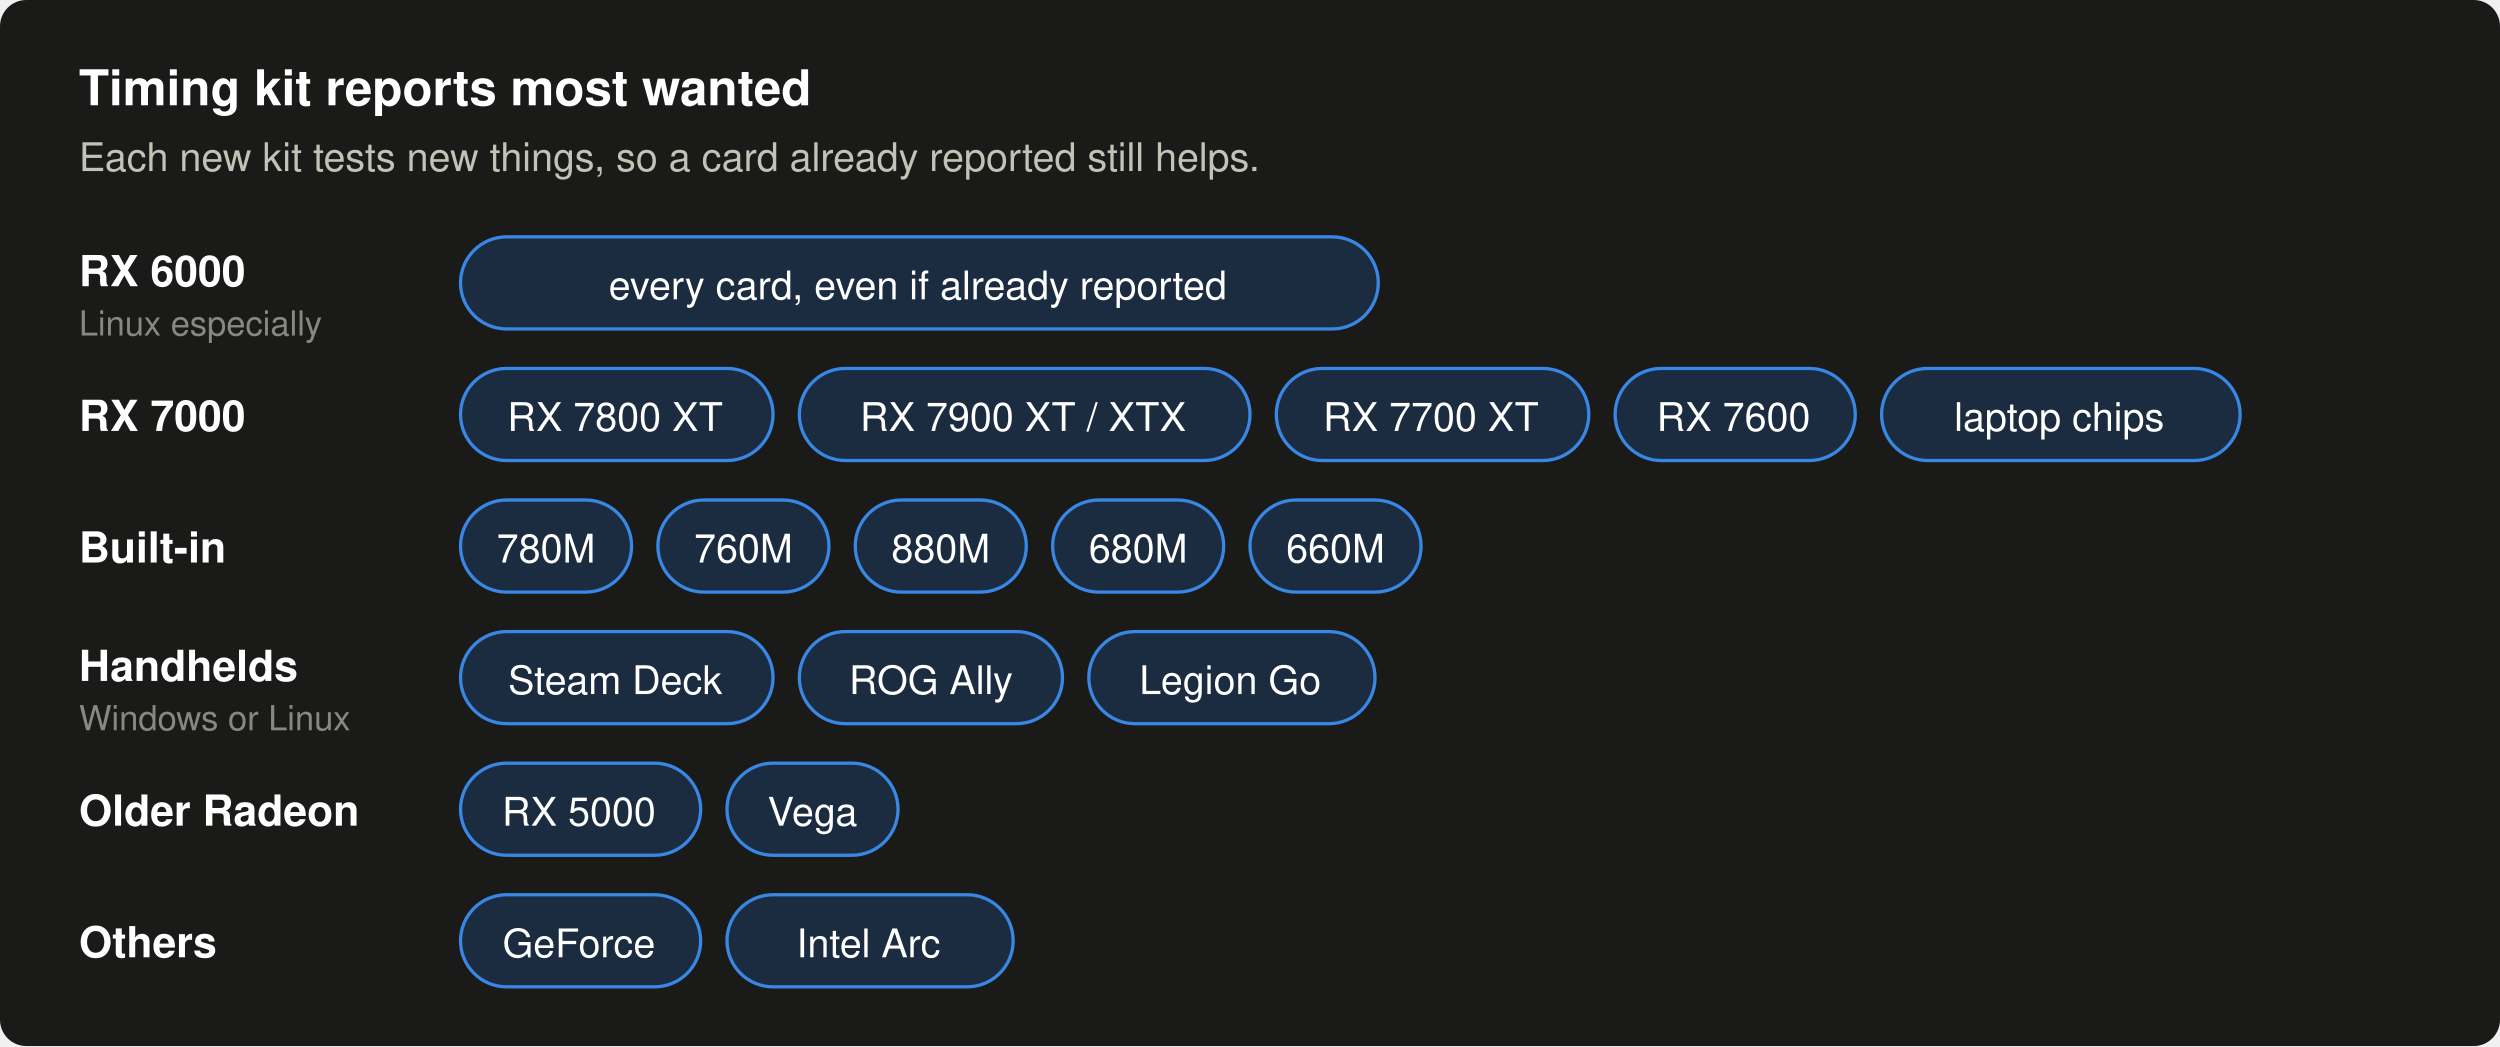
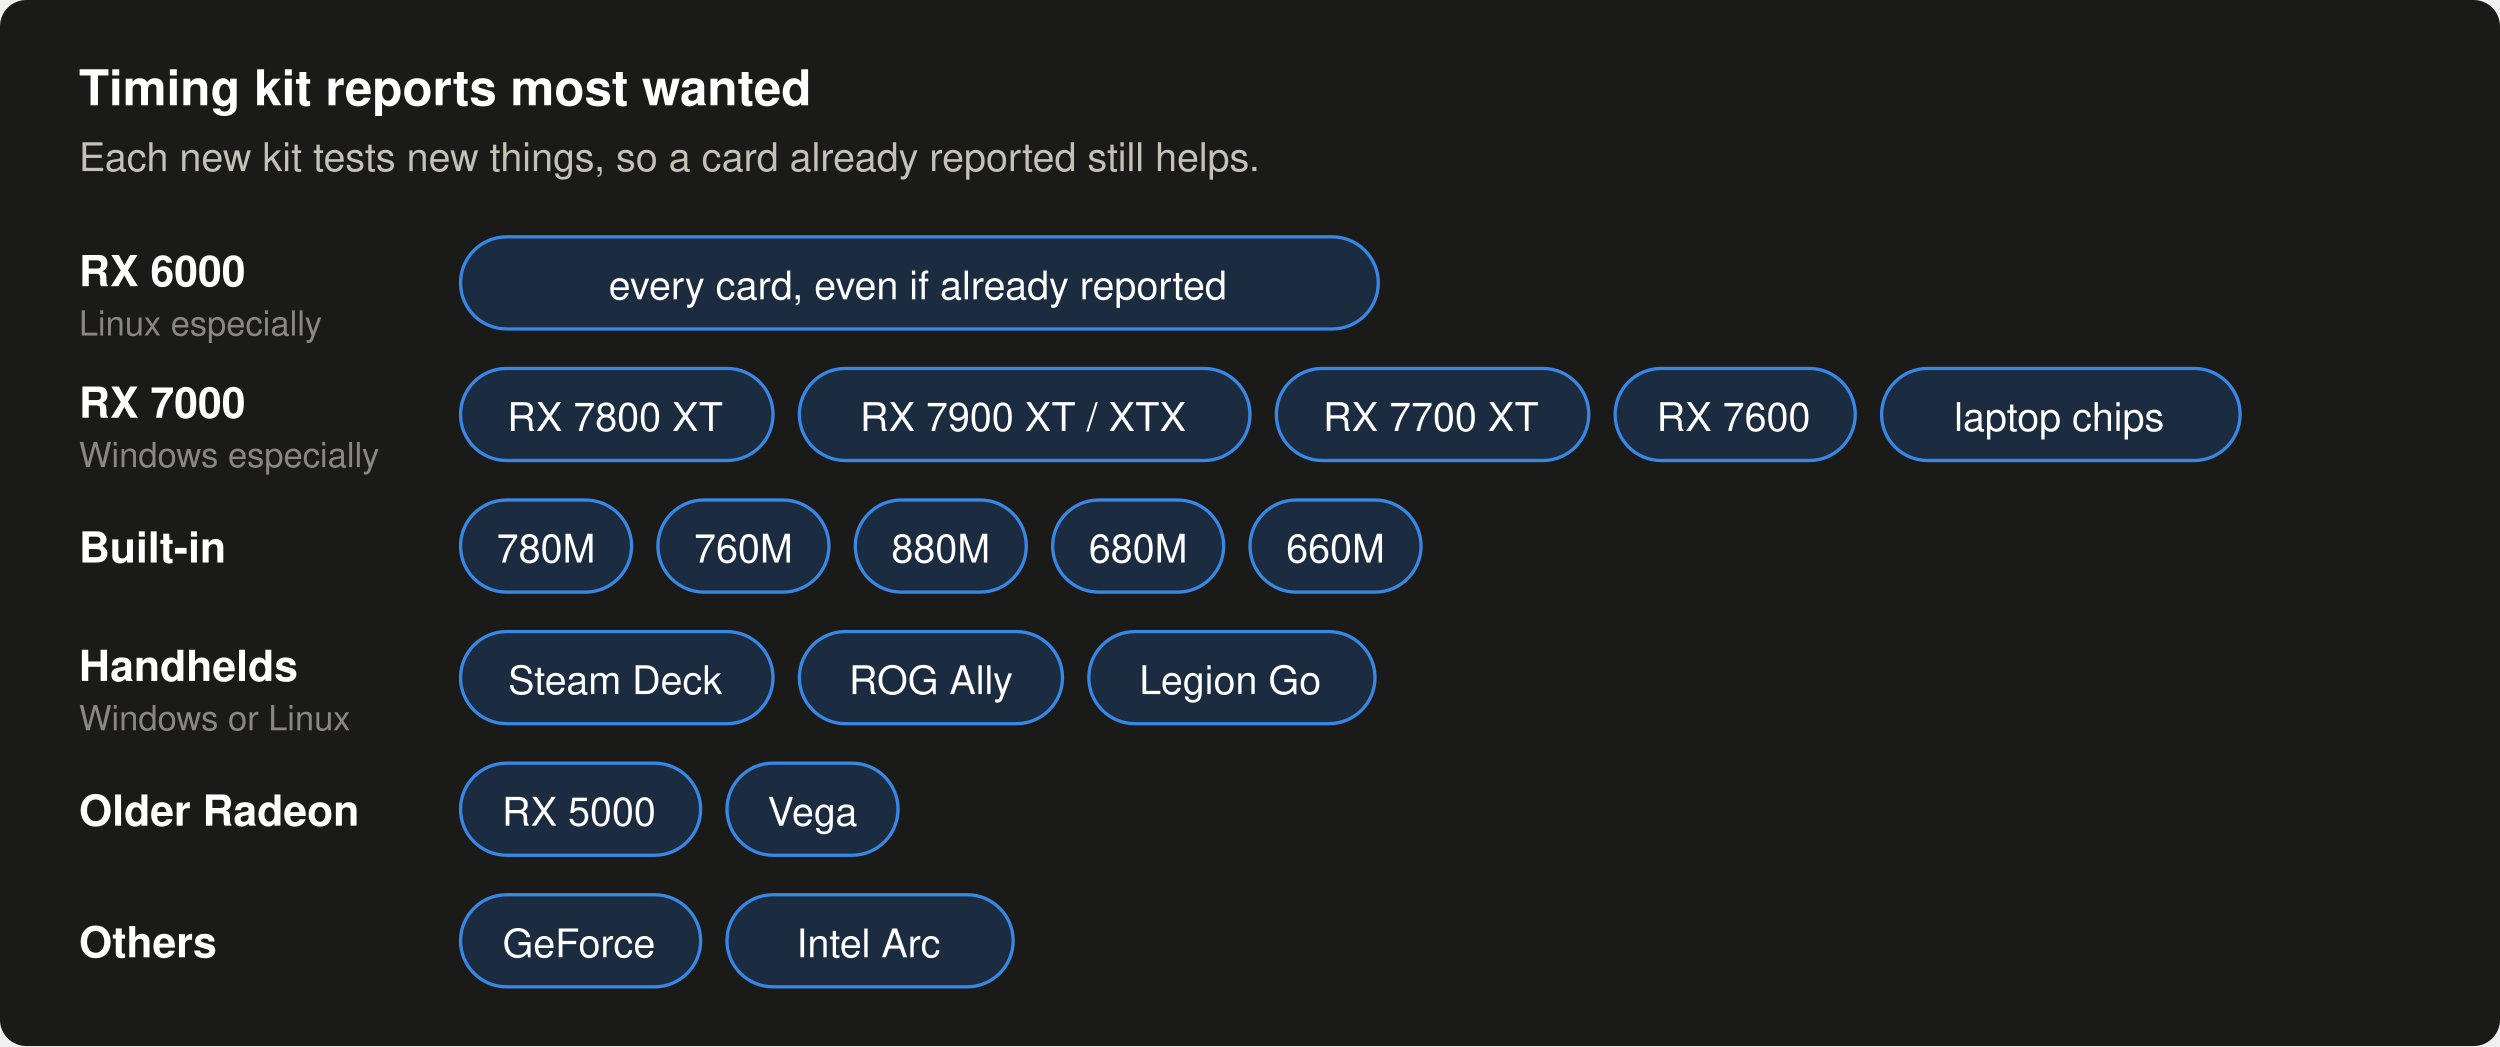
<svg xmlns="http://www.w3.org/2000/svg" width="760" height="318" viewBox="0 0 760 318" role="img" aria-label="Reports most wanted: RX 6000: every card, even if already reported; RX 7000: RX 7800 XT, RX 7900 XT / XTX, RX 7700 XT, RX 7600, laptop chips; Built-in: 780M, 760M, 880M, 680M, 660M; Handhelds: Steam Deck, ROG Ally, Legion Go; Older Radeon: RX 5000, Vega; Others: GeForce, Intel Arc">
  <rect width="760" height="318" rx="8" fill="#1a1a19" />
  <text x="24" y="32" font-family="-apple-system, 'Segoe UI', Helvetica, Arial, sans-serif" font-size="15" font-weight="600" text-anchor="start" fill="#ffffff">Timing kit reports most wanted</text>
  <text x="24" y="52" font-family="-apple-system, 'Segoe UI', Helvetica, Arial, sans-serif" font-size="12" text-anchor="start" fill="#c3c2b7">Each new kit tests new things, so a card already reported still helps.</text>
  <text x="24" y="87" font-family="-apple-system, 'Segoe UI', Helvetica, Arial, sans-serif" font-size="13" font-weight="600" text-anchor="start" fill="#ffffff">RX 6000</text>
  <text x="24" y="102" font-family="-apple-system, 'Segoe UI', Helvetica, Arial, sans-serif" font-size="10.5" text-anchor="start" fill="#898781">Linux especially</text>
  <rect x="140" y="72" width="279" height="28" rx="14" fill="#1c2c40" stroke="#3987e5" />
  <text x="279" y="91" font-family="-apple-system, 'Segoe UI', Helvetica, Arial, sans-serif" font-size="12" text-anchor="middle" fill="#ffffff">every card, even if already reported</text>
-   <text x="24" y="131" font-family="-apple-system, 'Segoe UI', Helvetica, Arial, sans-serif" font-size="13" font-weight="600" text-anchor="start" fill="#ffffff">RX 7000</text>
+   <text x="24" y="127" font-family="-apple-system, 'Segoe UI', Helvetica, Arial, sans-serif" font-size="13" font-weight="600" text-anchor="start" fill="#ffffff">RX 7000</text>
+   <text x="24" y="142" font-family="-apple-system, 'Segoe UI', Helvetica, Arial, sans-serif" font-size="10.5" text-anchor="start" fill="#898781">Windows especially</text>
  <rect x="140" y="112" width="95" height="28" rx="14" fill="#1c2c40" stroke="#3987e5" />
  <text x="187" y="131" font-family="-apple-system, 'Segoe UI', Helvetica, Arial, sans-serif" font-size="12" text-anchor="middle" fill="#ffffff">RX 7800 XT</text>
  <rect x="243" y="112" width="137" height="28" rx="14" fill="#1c2c40" stroke="#3987e5" />
  <text x="311" y="131" font-family="-apple-system, 'Segoe UI', Helvetica, Arial, sans-serif" font-size="12" text-anchor="middle" fill="#ffffff">RX 7900 XT / XTX</text>
  <rect x="388" y="112" width="95" height="28" rx="14" fill="#1c2c40" stroke="#3987e5" />
  <text x="435" y="131" font-family="-apple-system, 'Segoe UI', Helvetica, Arial, sans-serif" font-size="12" text-anchor="middle" fill="#ffffff">RX 7700 XT</text>
  <rect x="491" y="112" width="73" height="28" rx="14" fill="#1c2c40" stroke="#3987e5" />
  <text x="527" y="131" font-family="-apple-system, 'Segoe UI', Helvetica, Arial, sans-serif" font-size="12" text-anchor="middle" fill="#ffffff">RX 7600</text>
  <rect x="572" y="112" width="109" height="28" rx="14" fill="#1c2c40" stroke="#3987e5" />
  <text x="626" y="131" font-family="-apple-system, 'Segoe UI', Helvetica, Arial, sans-serif" font-size="12" text-anchor="middle" fill="#ffffff">laptop chips</text>
  <text x="24" y="171" font-family="-apple-system, 'Segoe UI', Helvetica, Arial, sans-serif" font-size="13" font-weight="600" text-anchor="start" fill="#ffffff">Built-in</text>
  <rect x="140" y="152" width="52" height="28" rx="14" fill="#1c2c40" stroke="#3987e5" />
  <text x="166" y="171" font-family="-apple-system, 'Segoe UI', Helvetica, Arial, sans-serif" font-size="12" text-anchor="middle" fill="#ffffff">780M</text>
  <rect x="200" y="152" width="52" height="28" rx="14" fill="#1c2c40" stroke="#3987e5" />
  <text x="226" y="171" font-family="-apple-system, 'Segoe UI', Helvetica, Arial, sans-serif" font-size="12" text-anchor="middle" fill="#ffffff">760M</text>
  <rect x="260" y="152" width="52" height="28" rx="14" fill="#1c2c40" stroke="#3987e5" />
  <text x="286" y="171" font-family="-apple-system, 'Segoe UI', Helvetica, Arial, sans-serif" font-size="12" text-anchor="middle" fill="#ffffff">880M</text>
  <rect x="320" y="152" width="52" height="28" rx="14" fill="#1c2c40" stroke="#3987e5" />
  <text x="346" y="171" font-family="-apple-system, 'Segoe UI', Helvetica, Arial, sans-serif" font-size="12" text-anchor="middle" fill="#ffffff">680M</text>
  <rect x="380" y="152" width="52" height="28" rx="14" fill="#1c2c40" stroke="#3987e5" />
  <text x="406" y="171" font-family="-apple-system, 'Segoe UI', Helvetica, Arial, sans-serif" font-size="12" text-anchor="middle" fill="#ffffff">660M</text>
  <text x="24" y="207" font-family="-apple-system, 'Segoe UI', Helvetica, Arial, sans-serif" font-size="13" font-weight="600" text-anchor="start" fill="#ffffff">Handhelds</text>
  <text x="24" y="222" font-family="-apple-system, 'Segoe UI', Helvetica, Arial, sans-serif" font-size="10.5" text-anchor="start" fill="#898781">Windows or Linux</text>
  <rect x="140" y="192" width="95" height="28" rx="14" fill="#1c2c40" stroke="#3987e5" />
  <text x="187" y="211" font-family="-apple-system, 'Segoe UI', Helvetica, Arial, sans-serif" font-size="12" text-anchor="middle" fill="#ffffff">Steam Deck</text>
  <rect x="243" y="192" width="80" height="28" rx="14" fill="#1c2c40" stroke="#3987e5" />
  <text x="283" y="211" font-family="-apple-system, 'Segoe UI', Helvetica, Arial, sans-serif" font-size="12" text-anchor="middle" fill="#ffffff">ROG Ally</text>
  <rect x="331" y="192" width="87" height="28" rx="14" fill="#1c2c40" stroke="#3987e5" />
  <text x="374" y="211" font-family="-apple-system, 'Segoe UI', Helvetica, Arial, sans-serif" font-size="12" text-anchor="middle" fill="#ffffff">Legion Go</text>
  <text x="24" y="251" font-family="-apple-system, 'Segoe UI', Helvetica, Arial, sans-serif" font-size="13" font-weight="600" text-anchor="start" fill="#ffffff">Older Radeon</text>
  <rect x="140" y="232" width="73" height="28" rx="14" fill="#1c2c40" stroke="#3987e5" />
  <text x="176" y="251" font-family="-apple-system, 'Segoe UI', Helvetica, Arial, sans-serif" font-size="12" text-anchor="middle" fill="#ffffff">RX 5000</text>
  <rect x="221" y="232" width="52" height="28" rx="14" fill="#1c2c40" stroke="#3987e5" />
  <text x="247" y="251" font-family="-apple-system, 'Segoe UI', Helvetica, Arial, sans-serif" font-size="12" text-anchor="middle" fill="#ffffff">Vega</text>
  <text x="24" y="291" font-family="-apple-system, 'Segoe UI', Helvetica, Arial, sans-serif" font-size="13" font-weight="600" text-anchor="start" fill="#ffffff">Others</text>
  <rect x="140" y="272" width="73" height="28" rx="14" fill="#1c2c40" stroke="#3987e5" />
  <text x="176" y="291" font-family="-apple-system, 'Segoe UI', Helvetica, Arial, sans-serif" font-size="12" text-anchor="middle" fill="#ffffff">GeForce</text>
  <rect x="221" y="272" width="87" height="28" rx="14" fill="#1c2c40" stroke="#3987e5" />
  <text x="264" y="291" font-family="-apple-system, 'Segoe UI', Helvetica, Arial, sans-serif" font-size="12" text-anchor="middle" fill="#ffffff">Intel Arc</text>
</svg>
